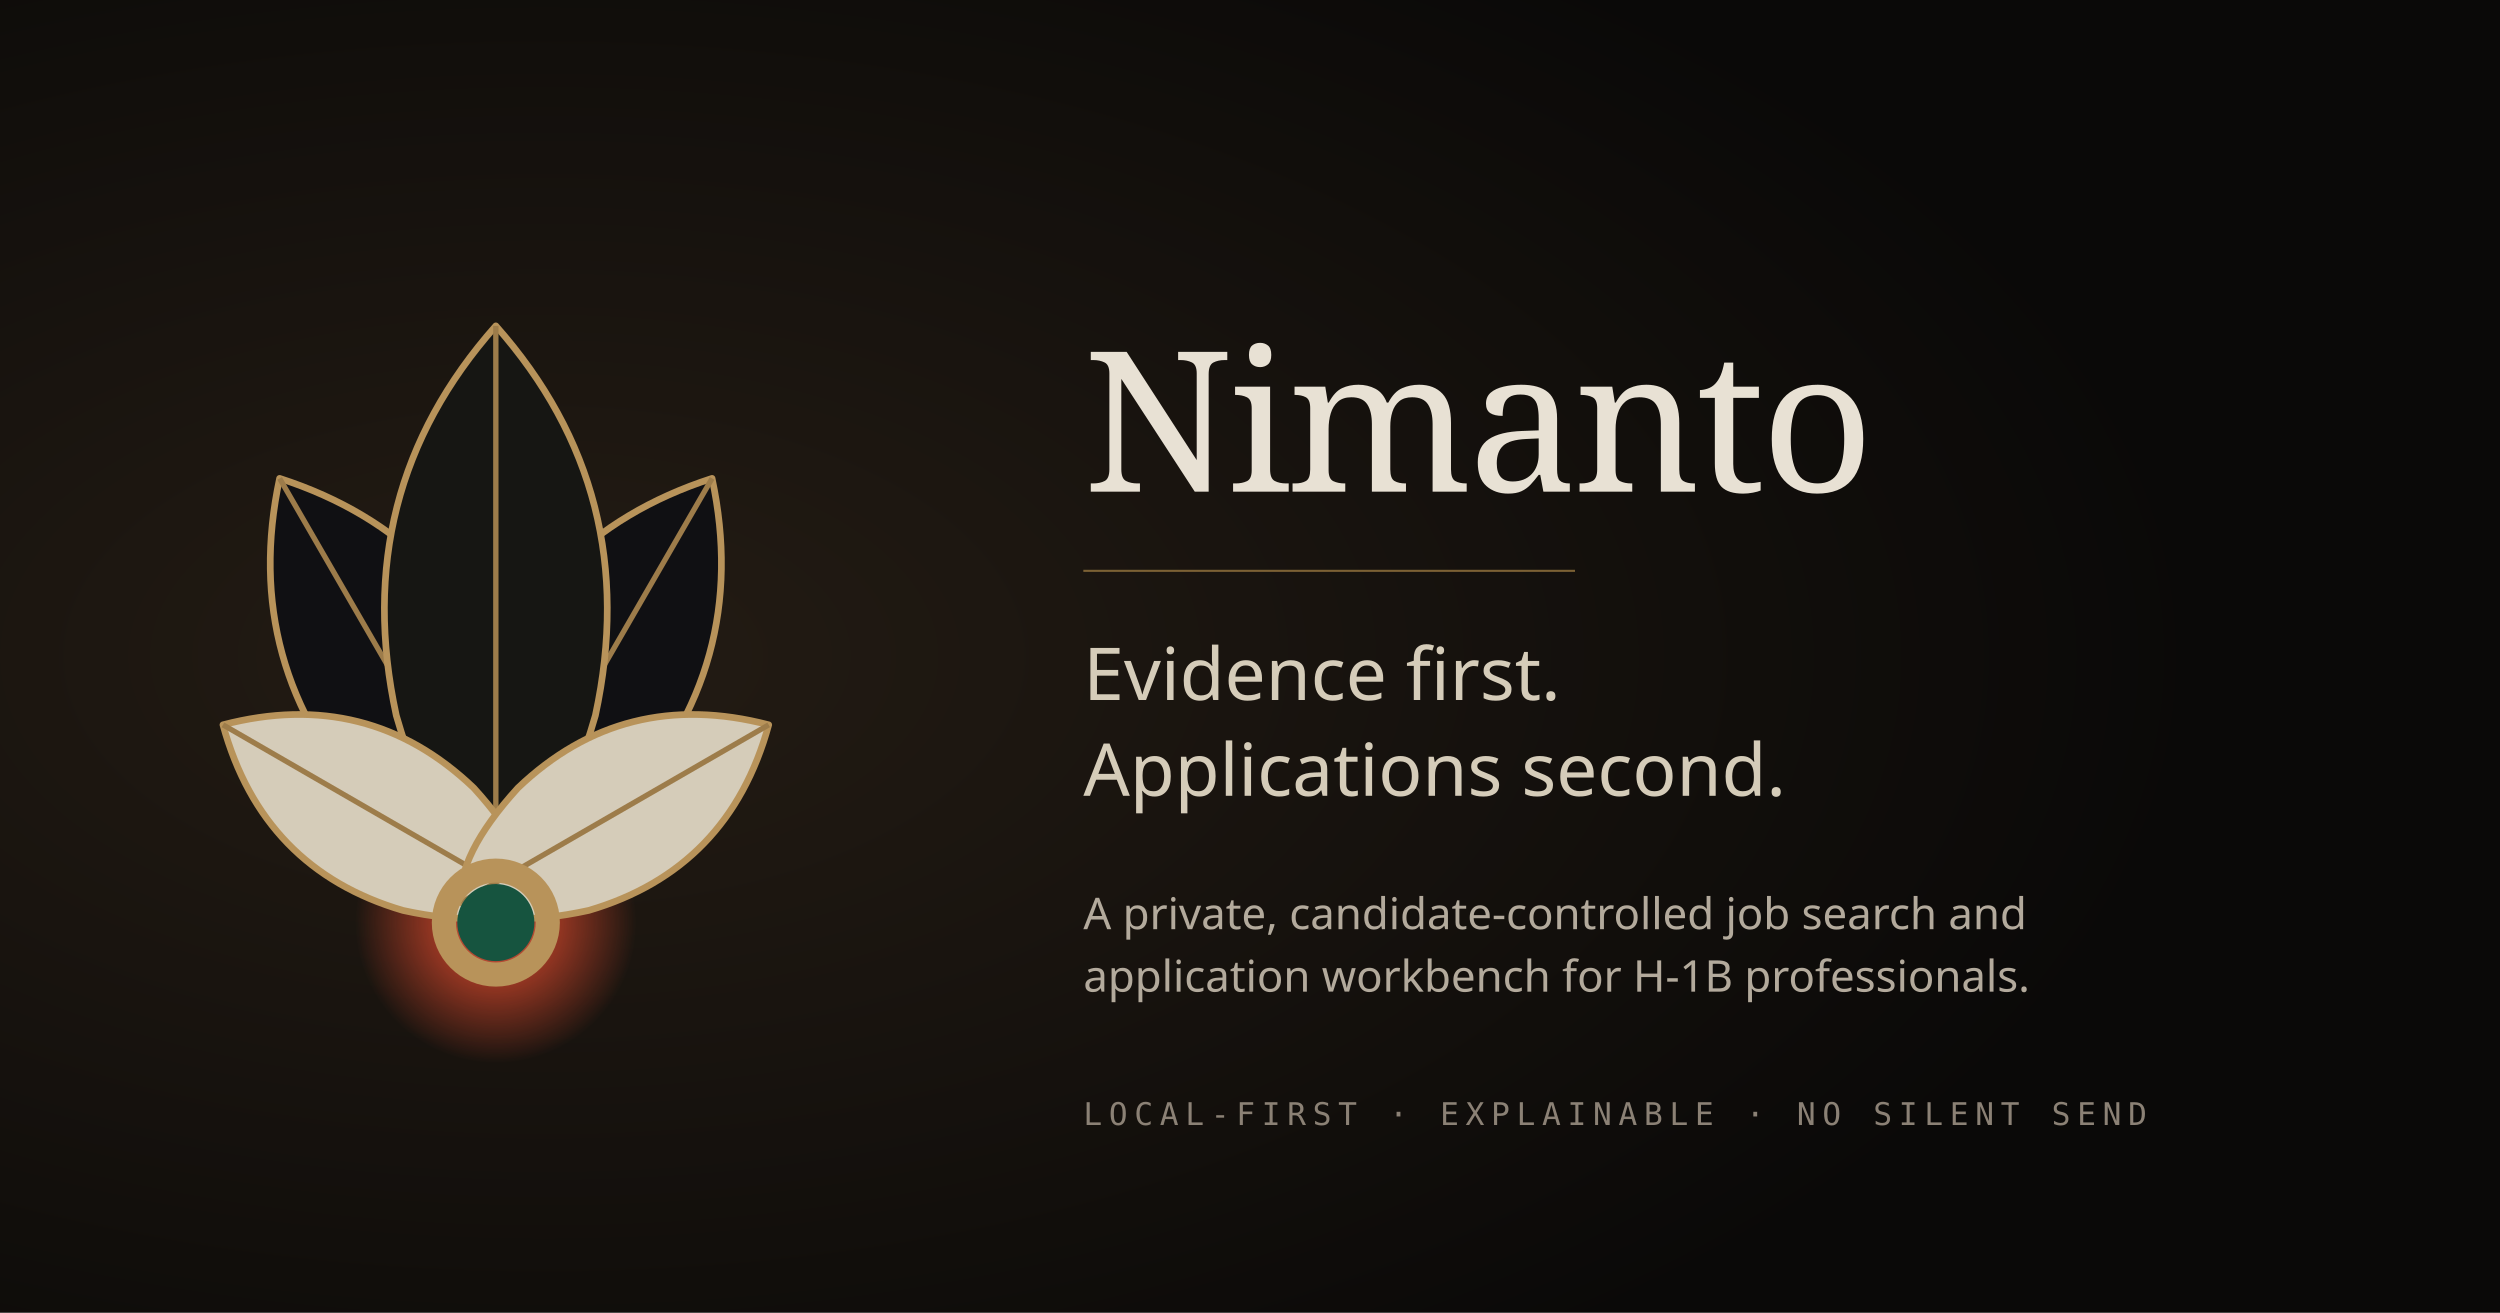
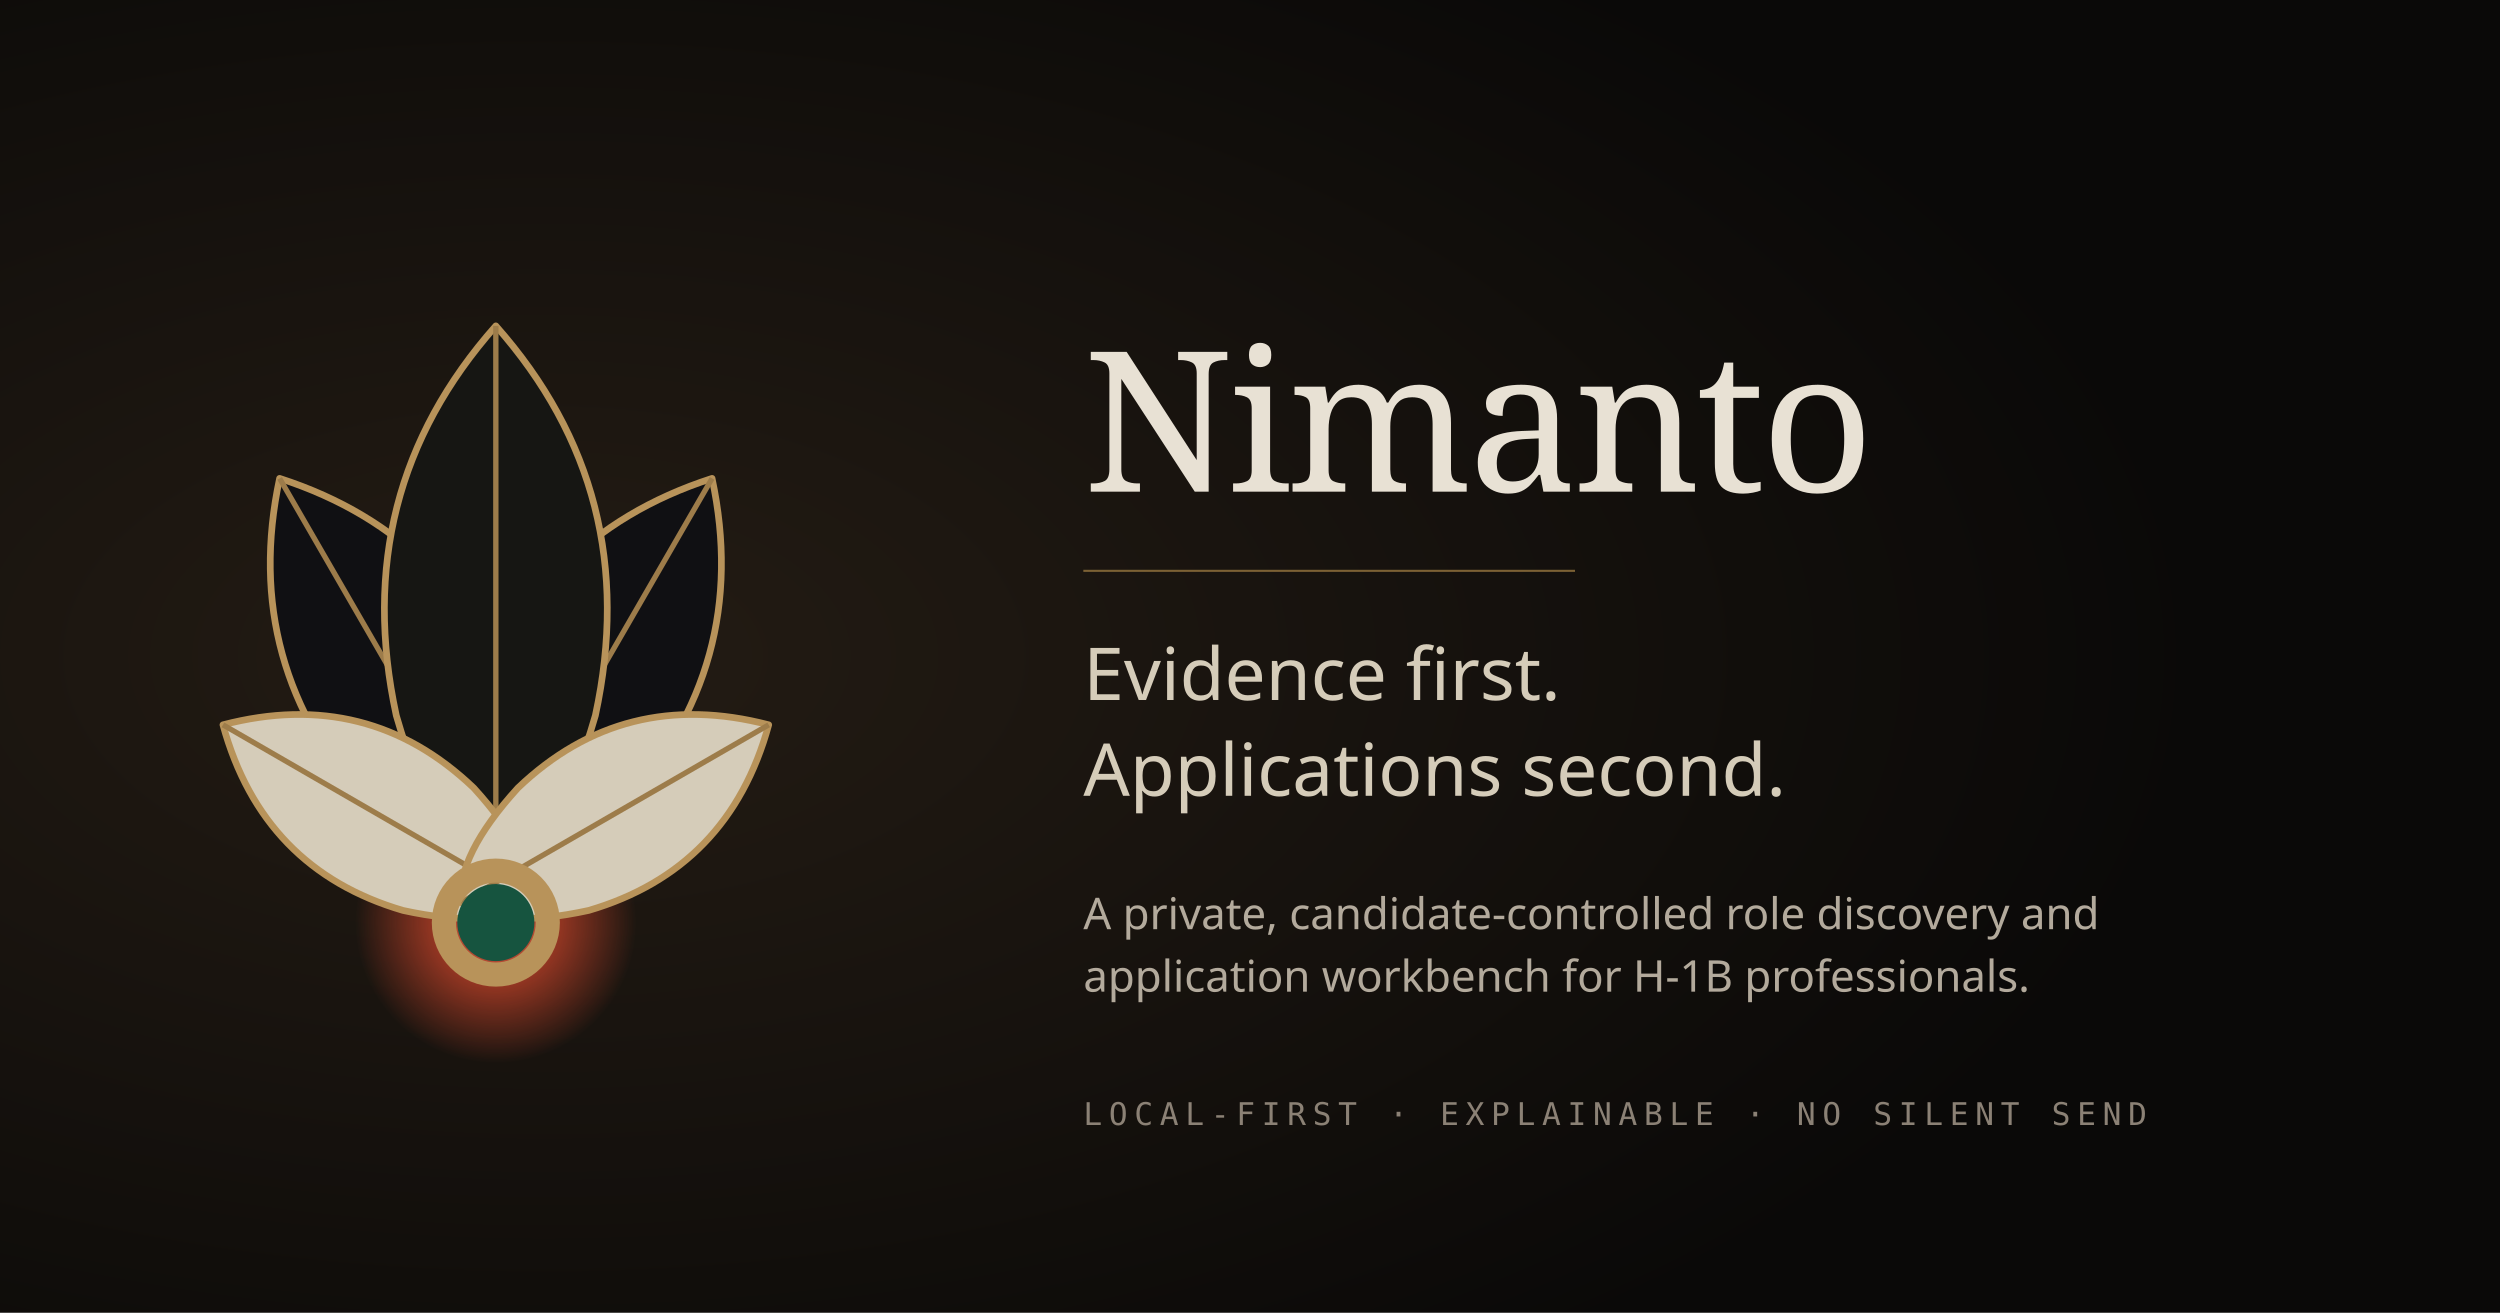
<svg xmlns="http://www.w3.org/2000/svg" viewBox="0 0 1200 630" width="1200" height="630" role="img" aria-label="Nimanto — evidence first, applications second">
  <defs>
    <radialGradient id="umber" cx="22%" cy="50%" r="66%">
      <stop offset="0" stop-color="#241C14" />
      <stop offset="1" stop-color="#0A0908" />
    </radialGradient>
    <radialGradient id="light" cx="50%" cy="50%" r="50%">
      <stop offset="0" stop-color="#E8785F" />
      <stop offset=".4" stop-color="#D6472C" stop-opacity=".7" />
      <stop offset="1" stop-color="#D6472C" stop-opacity="0" />
    </radialGradient>
  </defs>
  <rect width="1200" height="630" fill="#0A0908" />
  <rect width="1200" height="630" fill="url(#umber)" />
  <g stroke-linejoin="round">
    <circle cx="238" cy="442.84" r="67.58" fill="url(#light)" />
    <g transform="translate(247.65 426.11) rotate(-30)">
      <path d="M0 -226.88 Q61.47 -158.82 41.35 -68.06 Q25.1 -12.55 0 0 Q-25.1 -12.55 -41.35 -68.06 Q-61.47 -158.82 0 -226.88 Z" fill="#101013" stroke="#B8935A" stroke-width="3.22" />
      <path d="M0 0 L0 -226.88" stroke="#9D7C4A" stroke-width="2.57" fill="none" />
    </g>
    <g transform="translate(228.35 426.11) rotate(30)">
      <path d="M0 -226.88 Q61.47 -158.82 41.35 -68.06 Q25.1 -12.55 0 0 Q-25.1 -12.55 -41.35 -68.06 Q-61.47 -158.82 0 -226.88 Z" fill="#101013" stroke="#B8935A" stroke-width="3.22" />
      <path d="M0 0 L0 -226.88" stroke="#9D7C4A" stroke-width="2.57" fill="none" />
    </g>
    <g transform="translate(238 423.53) rotate(0)">
      <path d="M0 -267.11 Q70.96 -186.98 47.79 -80.13 Q28.96 -14.64 0 0 Q-28.96 -14.64 -47.79 -80.13 Q-70.96 -186.98 0 -267.11 Z" fill="#161613" stroke="#B8935A" stroke-width="3.22" />
      <path d="M0 0 L0 -267.11" stroke="#9D7C4A" stroke-width="2.57" fill="none" />
    </g>
    <g transform="translate(254.73 433.19) rotate(-60)">
      <path d="M0 -170.56 Q50.53 -119.39 33.95 -51.17 Q20.6 -9.33 0 0 Q-20.6 -9.33 -33.95 -51.17 Q-50.53 -119.39 0 -170.56 Z" fill="#D5CCB9" stroke="#B8935A" stroke-width="3.22" />
      <path d="M0 0 L0 -170.56" stroke="#9D7C4A" stroke-width="2.57" fill="none" />
    </g>
    <g transform="translate(221.27 433.19) rotate(60)">
      <path d="M0 -170.56 Q50.53 -119.39 33.95 -51.17 Q20.6 -9.33 0 0 Q-20.6 -9.33 -33.95 -51.17 Q-50.53 -119.39 0 -170.56 Z" fill="#D5CCB9" stroke="#B8935A" stroke-width="3.22" />
      <path d="M0 0 L0 -170.56" stroke="#9D7C4A" stroke-width="2.57" fill="none" />
    </g>
    <circle cx="238" cy="442.84" r="18.5" fill="#16543F" />
    <circle cx="238" cy="442.84" r="24.94" stroke="#B8935A" stroke-width="11.59" fill="none" />
  </g>
  <g transform="translate(520 0)">
    <text x="0" y="236" font-family="Instrument Serif, Georgia, serif" font-size="94" fill="#E8E1D4" letter-spacing="-2">Nimanto</text>
    <path d="M0 274 H236" stroke="#7C6134" stroke-width="1" />
    <text x="0" y="336" font-family="Archivo, system-ui, sans-serif" font-size="35" font-weight="500" fill="#D5CCB9">Evidence first.</text>
    <text x="0" y="382" font-family="Archivo, system-ui, sans-serif" font-size="35" font-weight="500" fill="#D5CCB9">Applications second.</text>
-     <text x="0" y="446" font-family="Archivo, system-ui, sans-serif" font-size="21" fill="#B3AA9C">A private, candidate-controlled job search and</text>
+     <text x="0" y="446" font-family="Archivo, system-ui, sans-serif" font-size="21" fill="#B3AA9C">A private, candidate-controlled role discovery and</text>
    <text x="0" y="476" font-family="Archivo, system-ui, sans-serif" font-size="21" fill="#B3AA9C">application workbench for H-1B professionals.</text>
    <text x="0" y="540" font-family="IBM Plex Mono, ui-monospace, monospace" font-size="15" fill="#8B8175" letter-spacing="3.2">LOCAL-FIRST  ·  EXPLAINABLE  ·  NO SILENT SEND</text>
  </g>
</svg>
